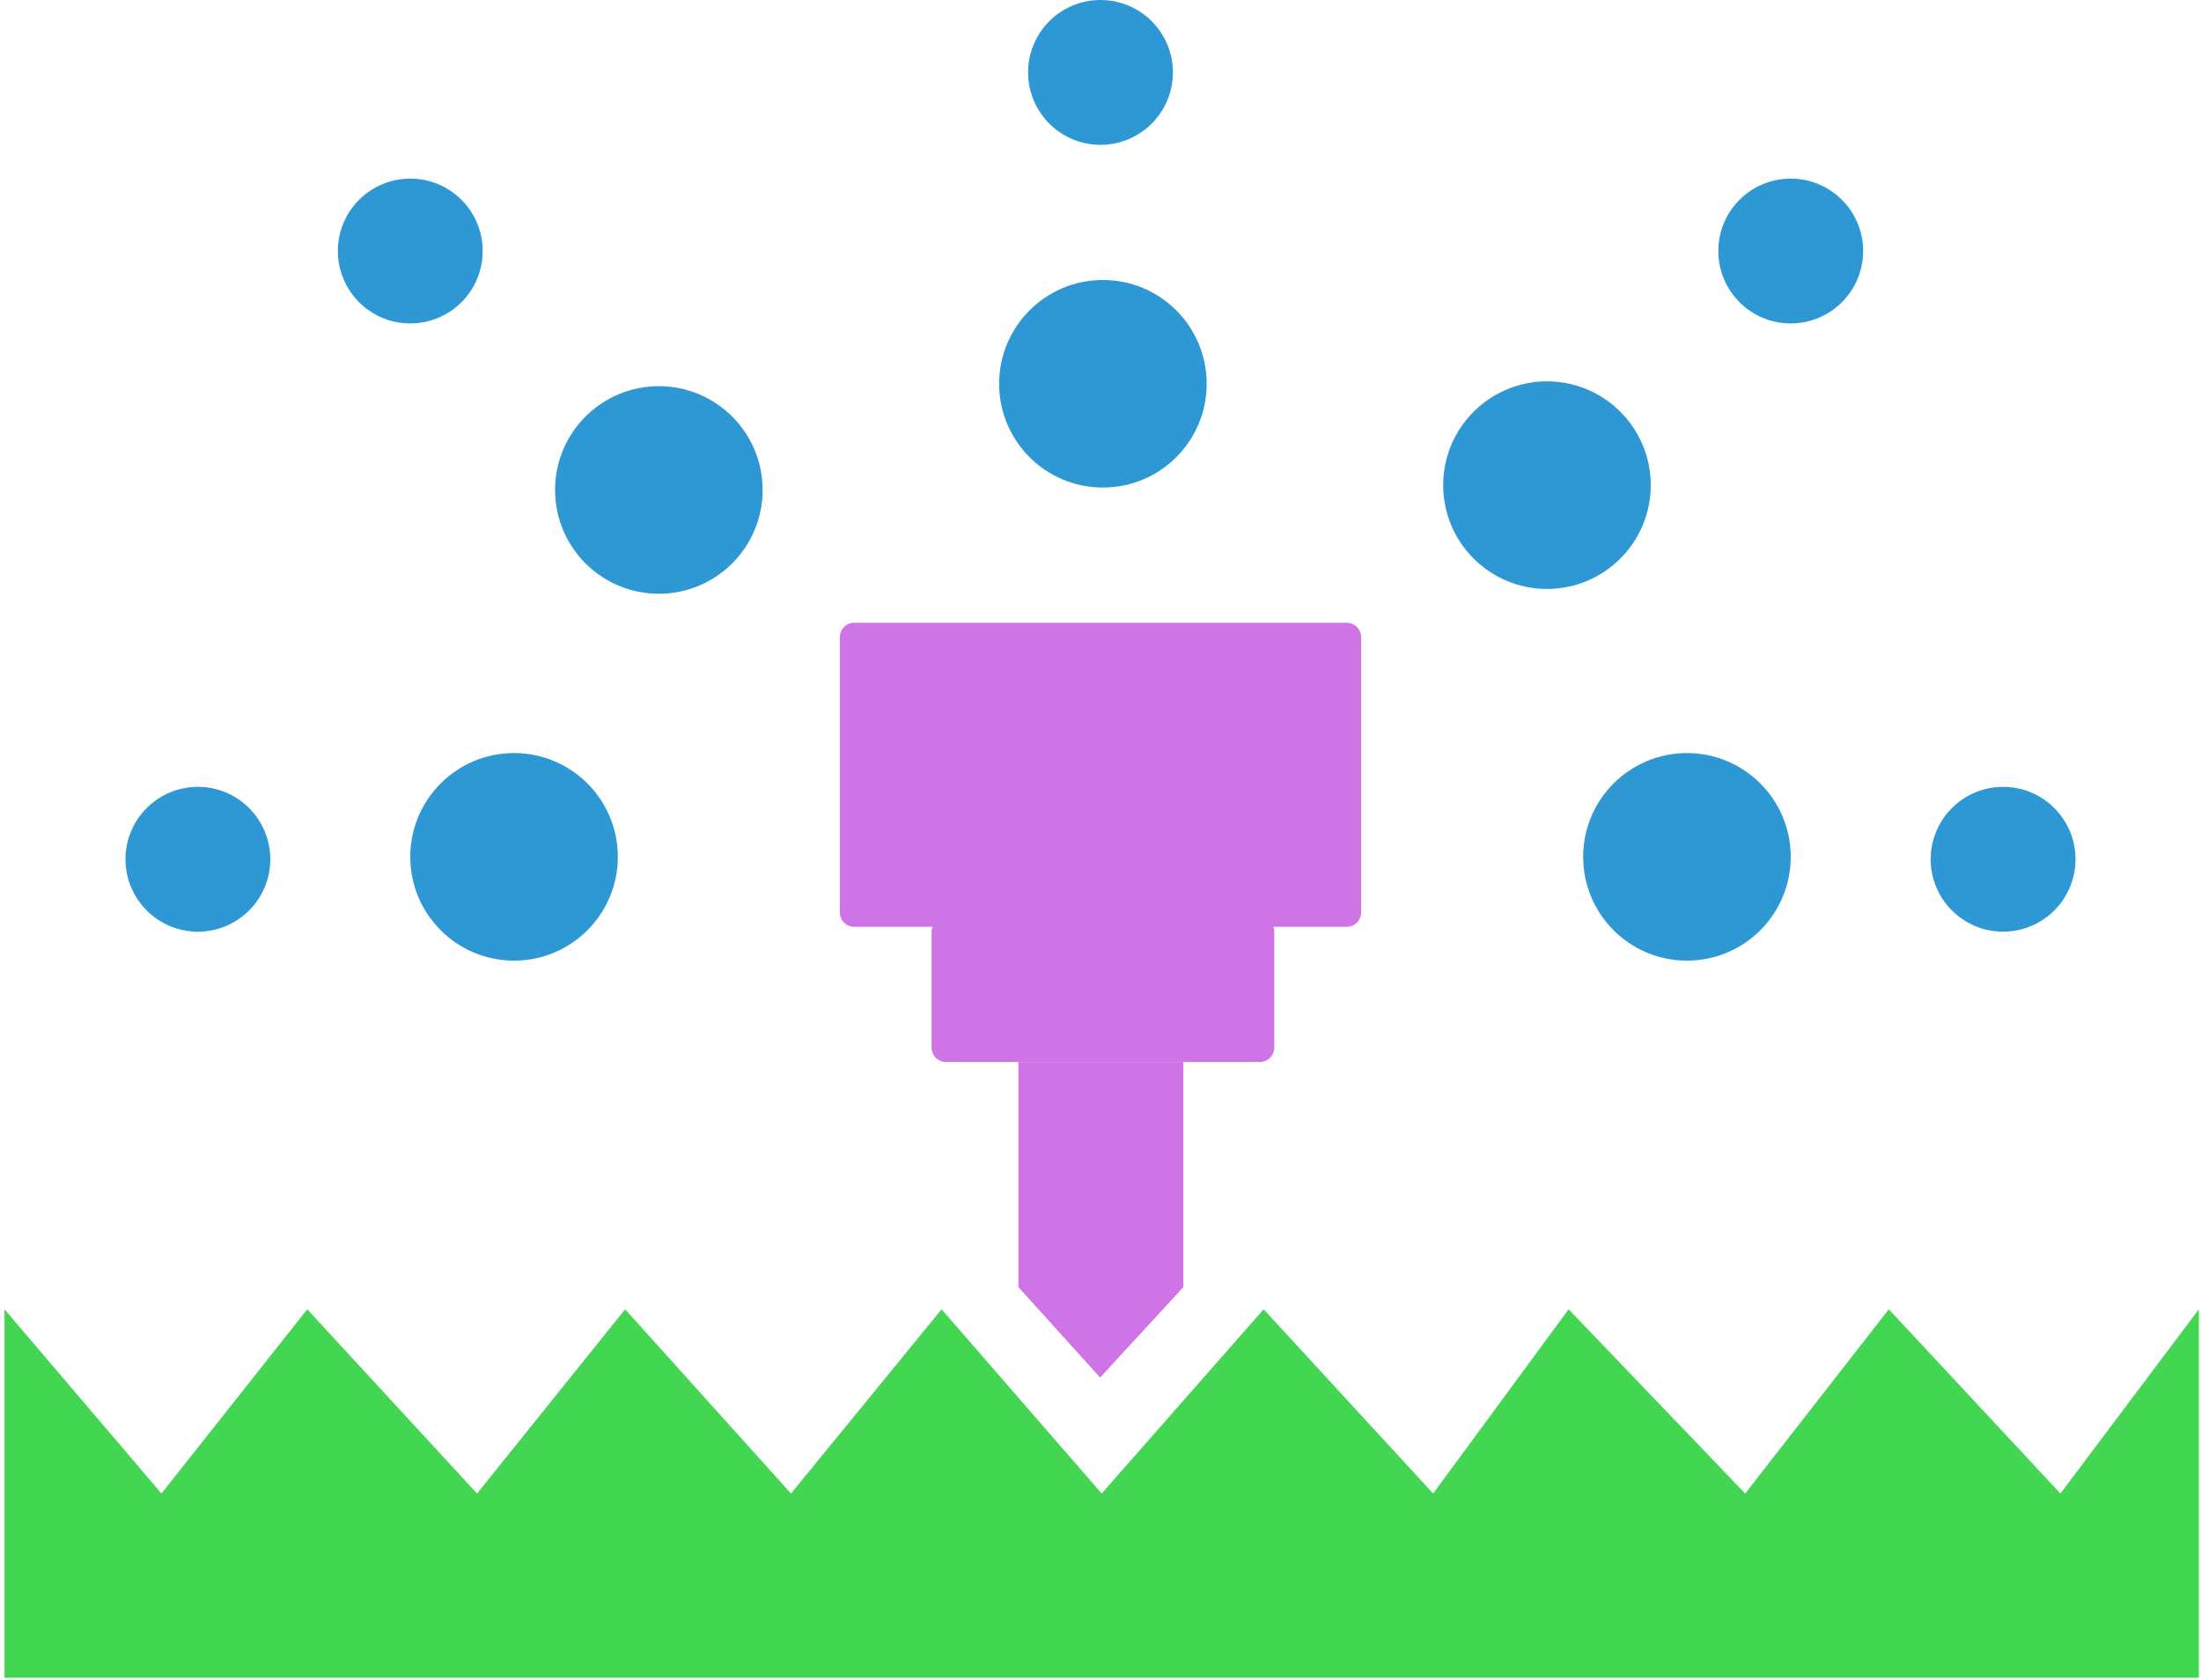
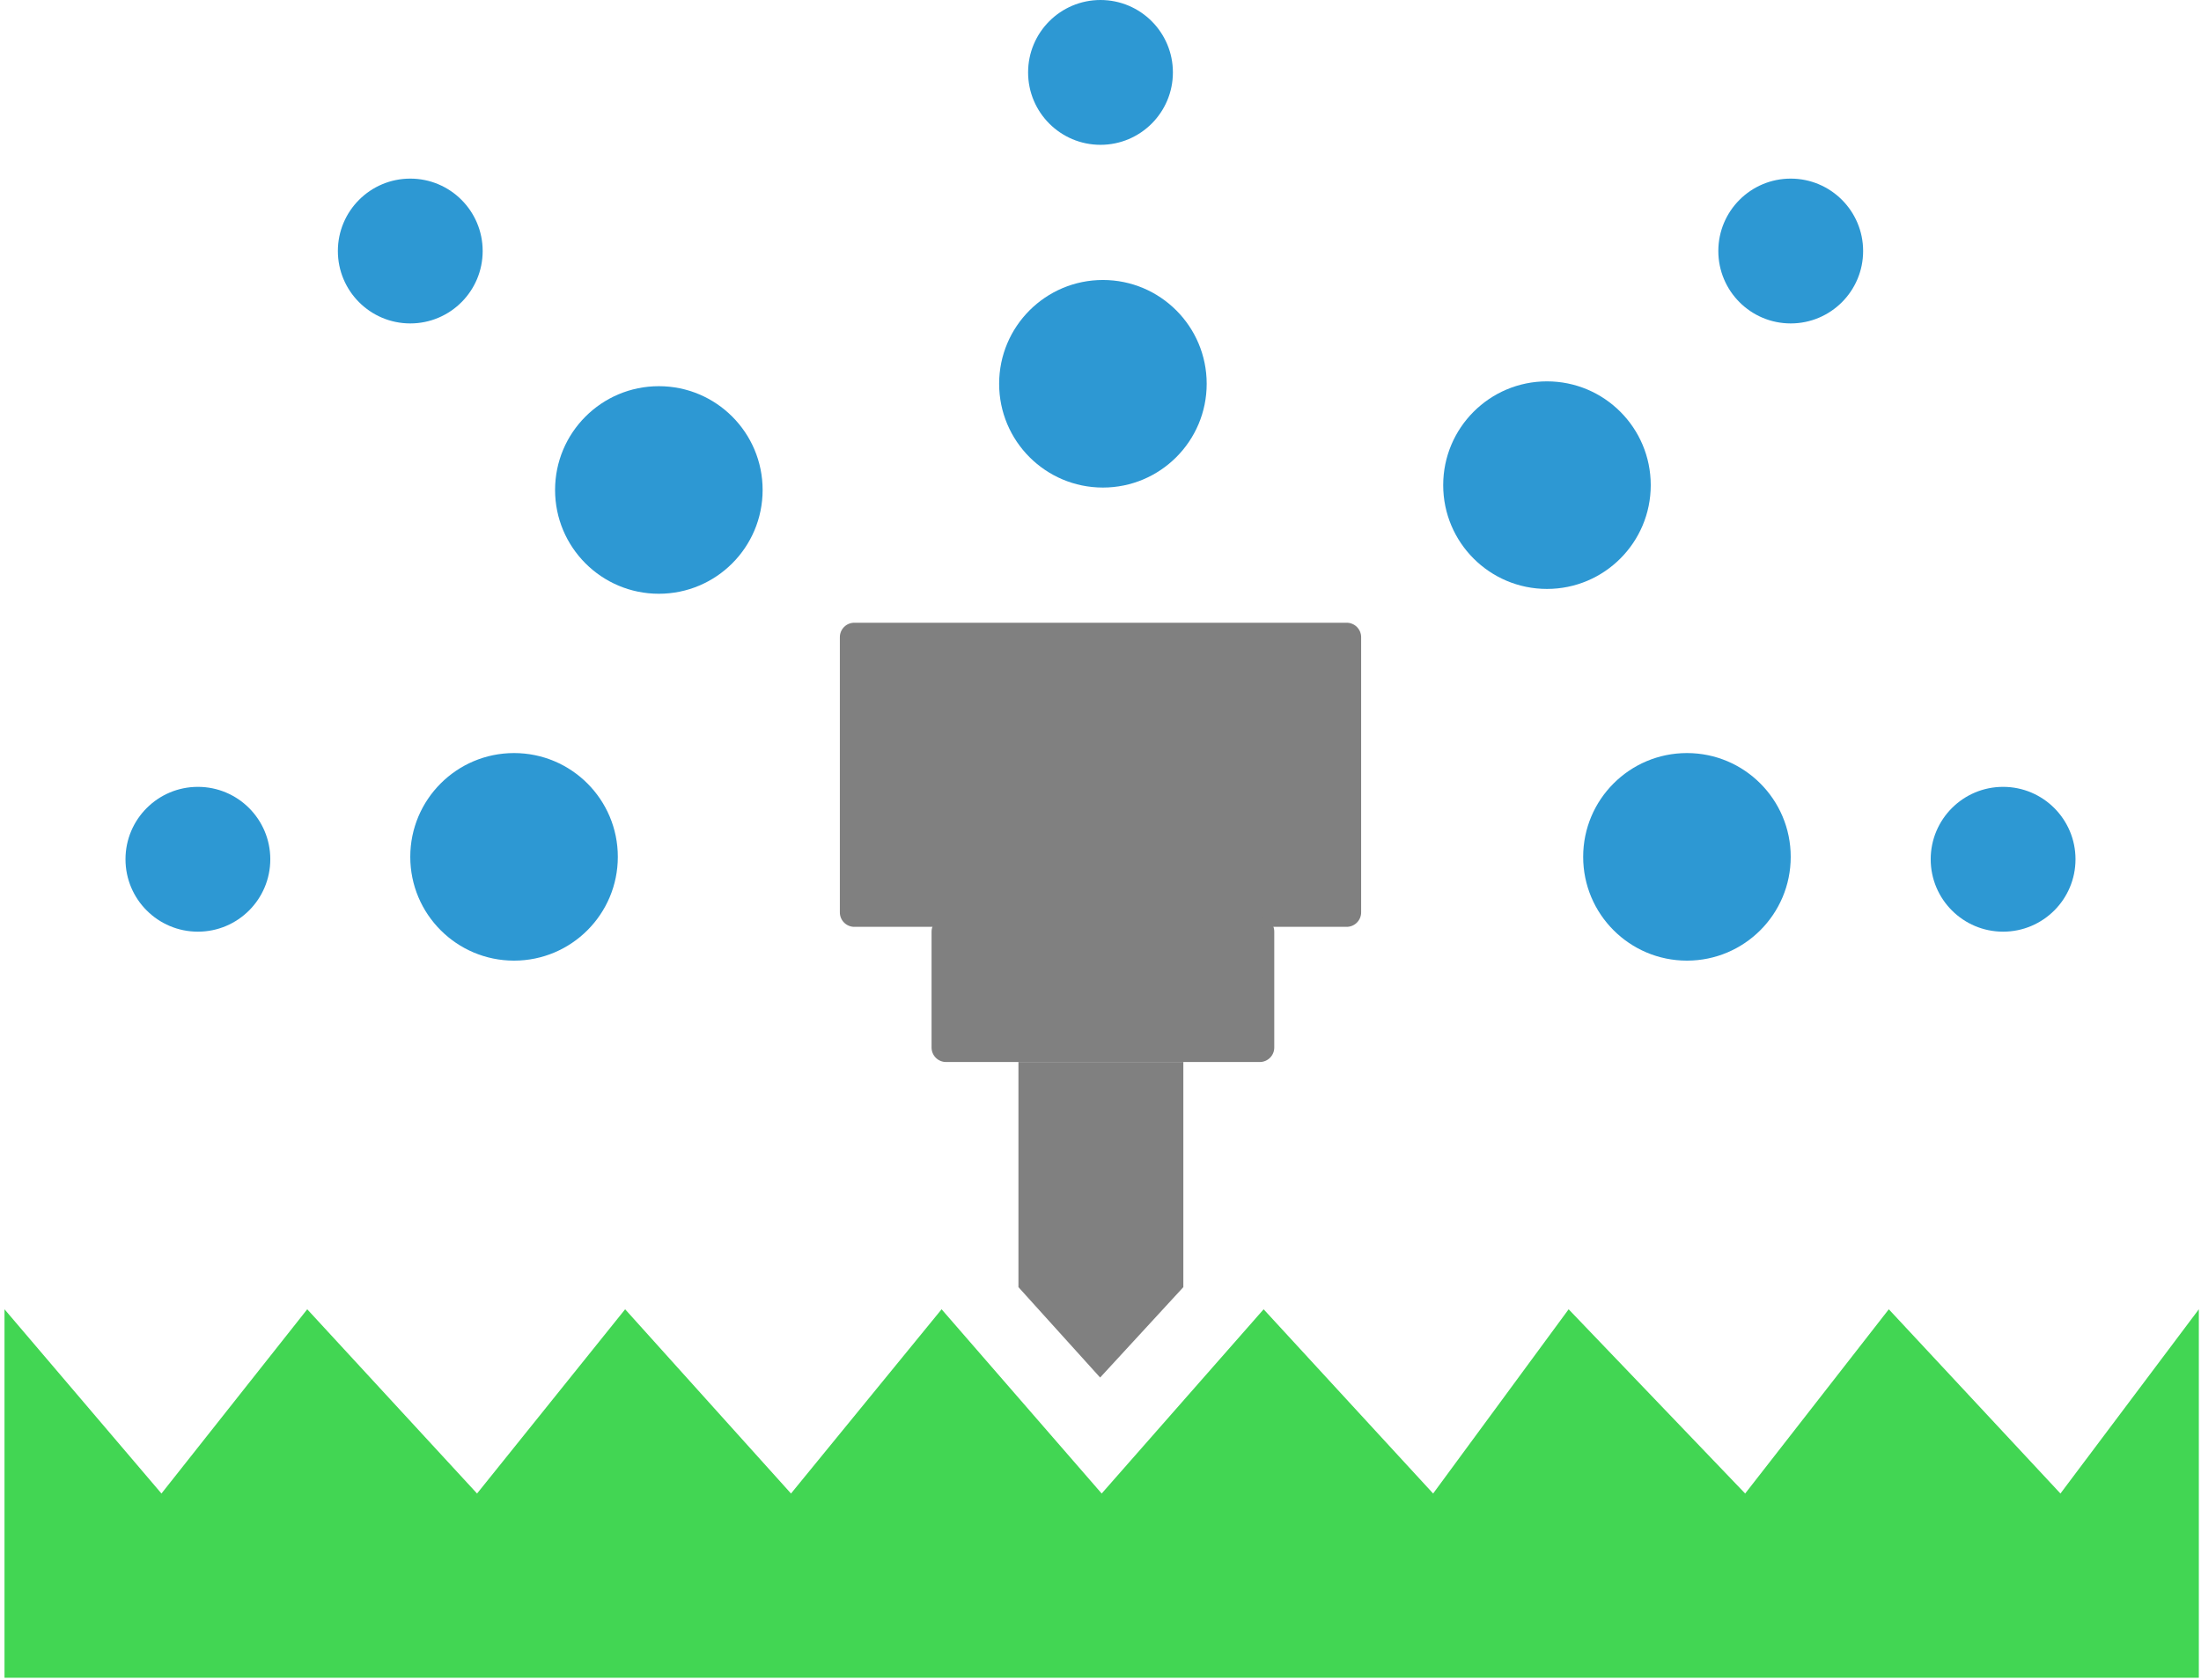
<svg xmlns="http://www.w3.org/2000/svg" width="456px" height="348px" viewBox="0 0 456 348" version="1.1">
  <g id="Page-1" stroke="none" stroke-width="1" fill="none" fill-rule="evenodd">
    <g id="Group" transform="translate(0.933594, 0)">
      <circle id="Oval" class="valve_off_hidden" fill="#2D98D3" cx="414.066" cy="178" r="15" />
      <circle id="Oval" class="valve_off_hidden" fill="#2D98D3" cx="84.066" cy="52" r="15" />
      <circle id="Oval" class="valve_off_hidden" fill="#2D98D3" cx="40.066" cy="178" r="15" />
      <circle id="Oval" class="valve_off_hidden" fill="#2D98D3" cx="348.566" cy="177.5" r="21.5" />
      <circle id="Oval" class="valve_off_hidden" fill="#2D98D3" cx="227.066" cy="15" r="15" />
      <circle id="Oval" class="valve_off_hidden" fill="#2D98D3" cx="370.066" cy="52" r="15" />
      <circle id="Oval" class="valve_off_hidden" fill="#2D98D3" cx="105.566" cy="177.5" r="21.5" />
      <circle id="Oval" class="valve_off_hidden" fill="#2D98D3" cx="135.566" cy="101.5" r="21.5" />
      <circle id="Oval" class="valve_off_hidden" fill="#2D98D3" cx="319.566" cy="100.5" r="21.5" />
      <circle id="Oval" class="valve_off_hidden" fill="#2D98D3" cx="227.566" cy="79.5" r="21.5" />
      <polygon class="valve_off_grey" id="Path" fill="#42D653" points="0 347.555 454.617 347.555 454.617 271.223 425.945 309.389 390.387 271.223 360.625 309.389 324.055 271.223 295.98 309.389 260.863 271.223 227.309 309.389 194.145 271.223 162.945 309.389 128.582 271.223 97.902 309.389 62.719 271.223 32.516 309.389 0 271.223" />
-       <rect class="valve_off_grey" id="Rectangle" fill="#CF74E6" x="173.066" y="129" width="108" height="63" rx="3" />
-       <rect class="valve_off_grey" id="Rectangle" fill="#CF74E6" x="192.066" y="190" width="71" height="30" rx="3" />
-       <polygon class="valve_off_grey" id="Path-2" fill="#CF74E6" points="210.066 220 210.066 266.638 226.99 285.363 244.229 266.638 244.229 220" />
+       <rect id="Rectangle" fill="#808080" x="173.066" y="129" width="108" height="63" rx="3" />
+       <rect id="Rectangle" fill="#808080" x="192.066" y="190" width="71" height="30" rx="3" />
+       <polygon id="Path-2" fill="#808080" points="210.066 220 210.066 266.638 226.99 285.363 244.229 266.638 244.229 220" />
    </g>
  </g>
</svg>
